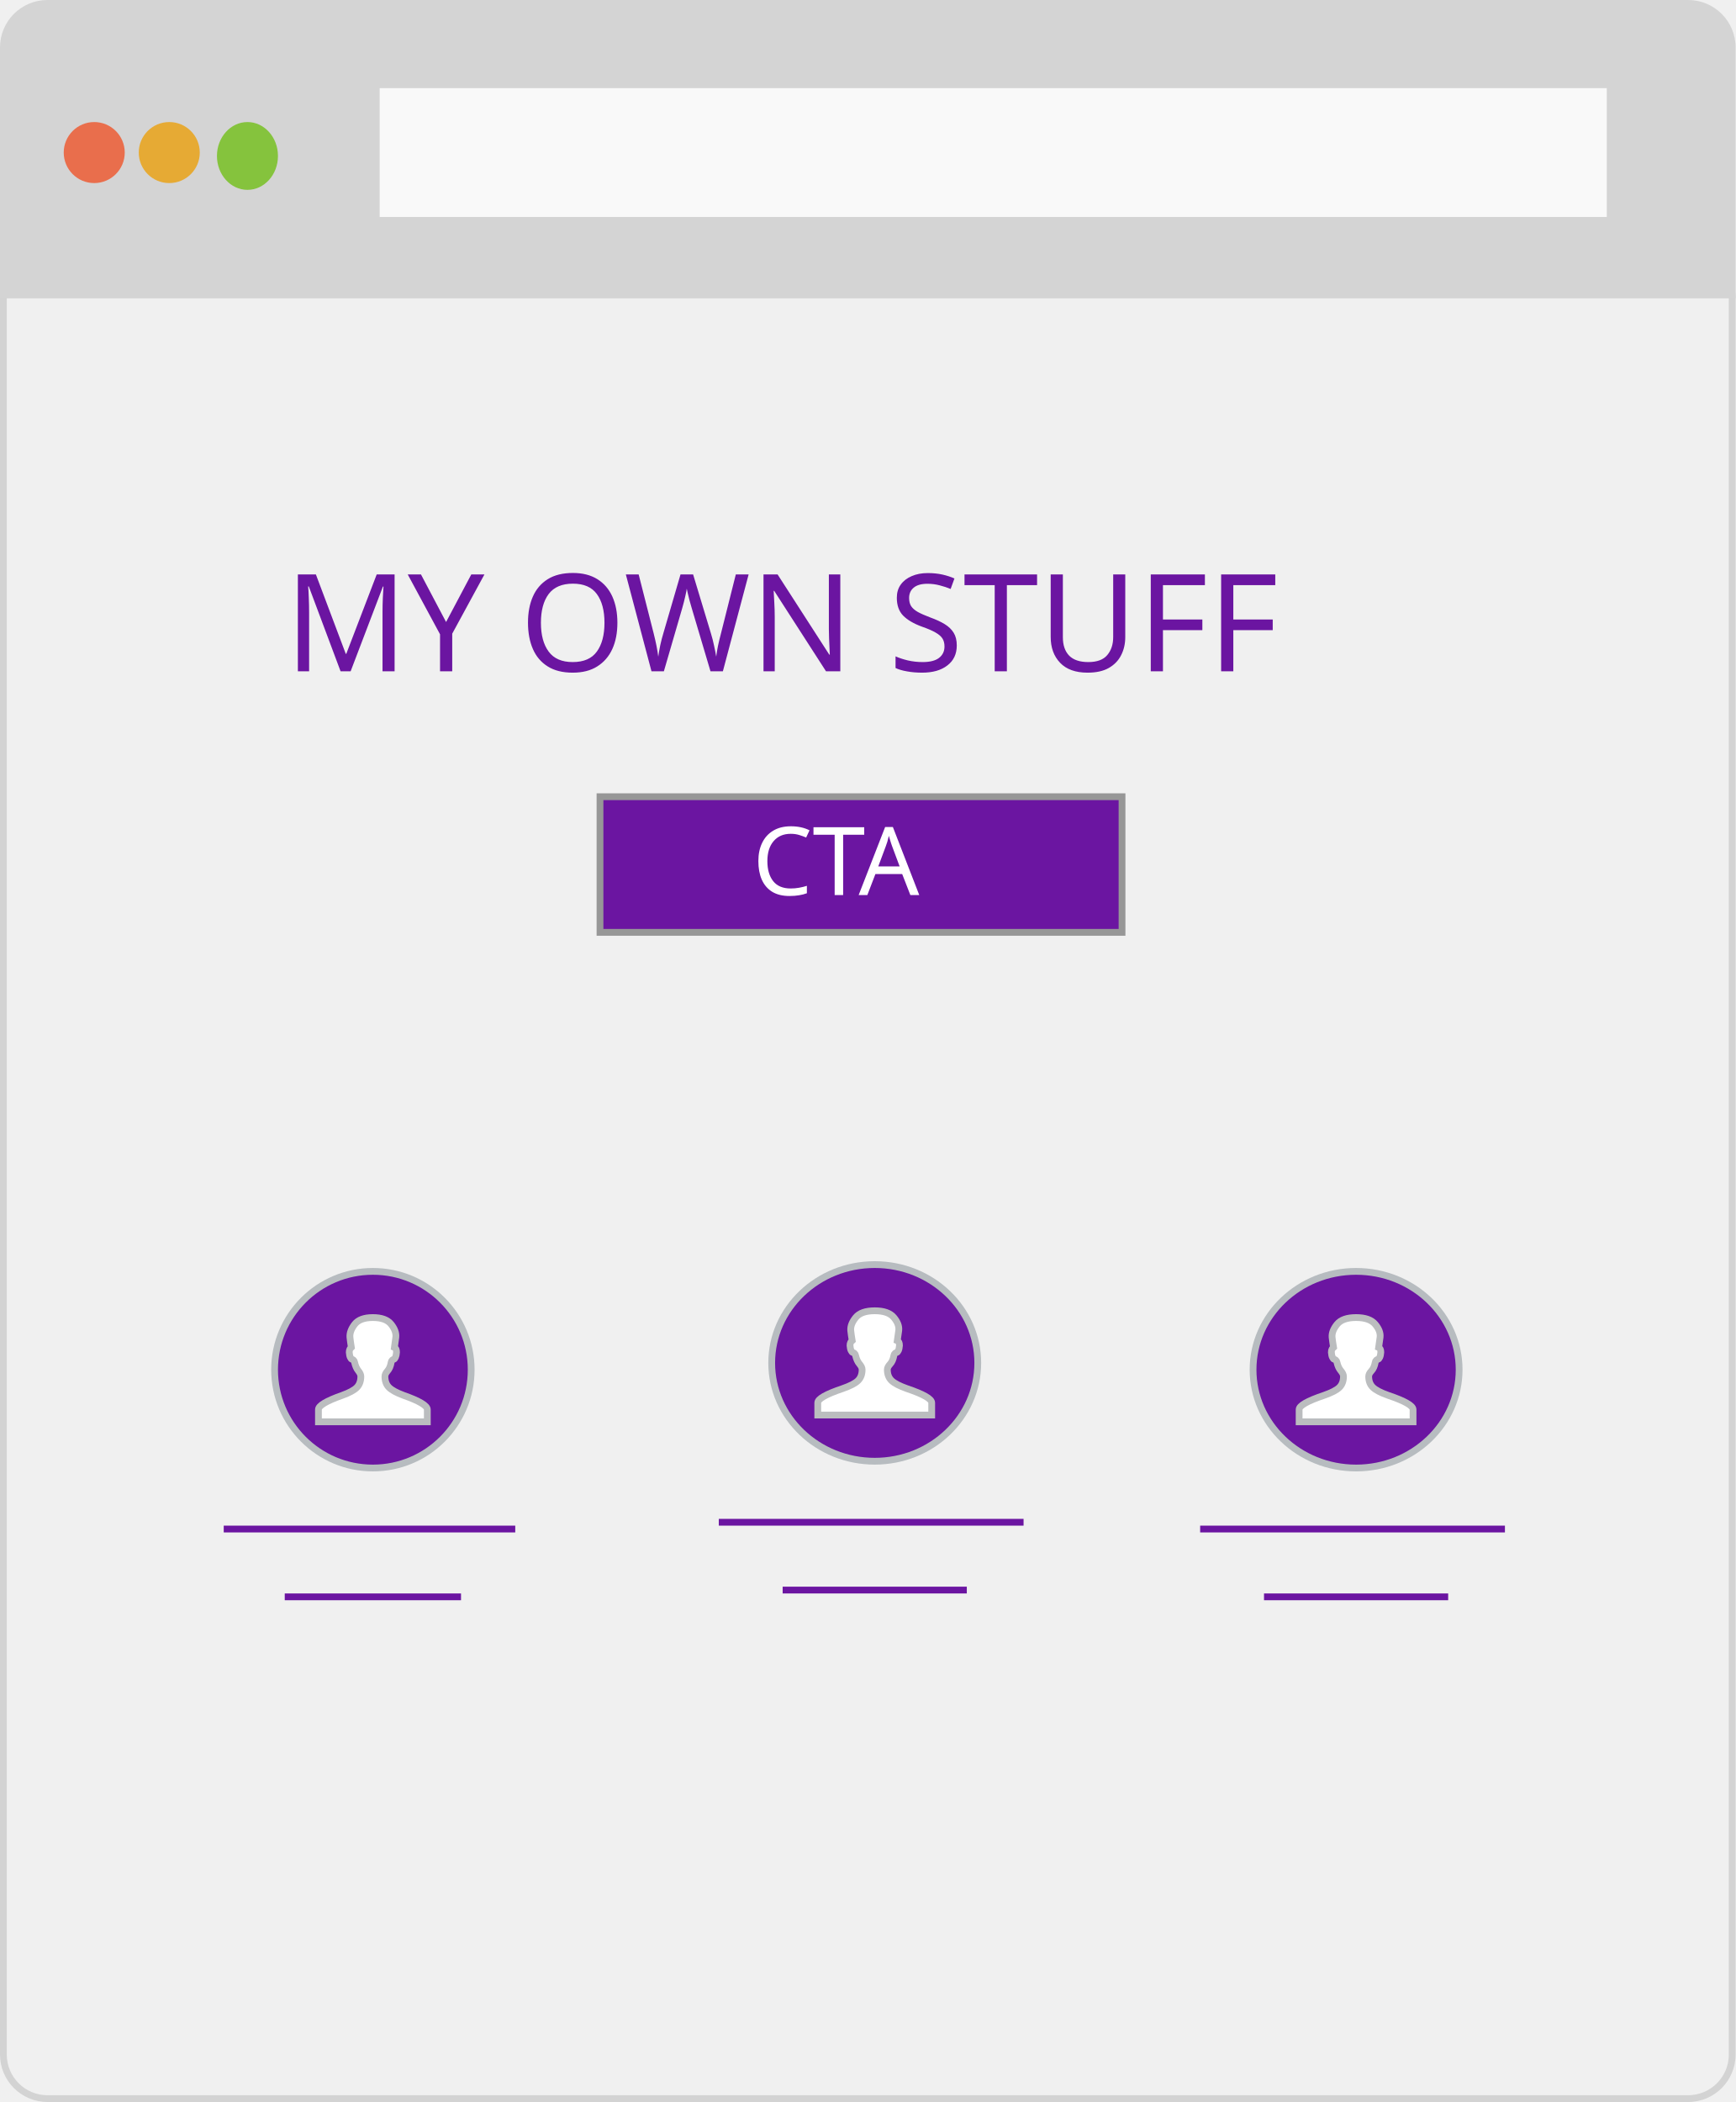
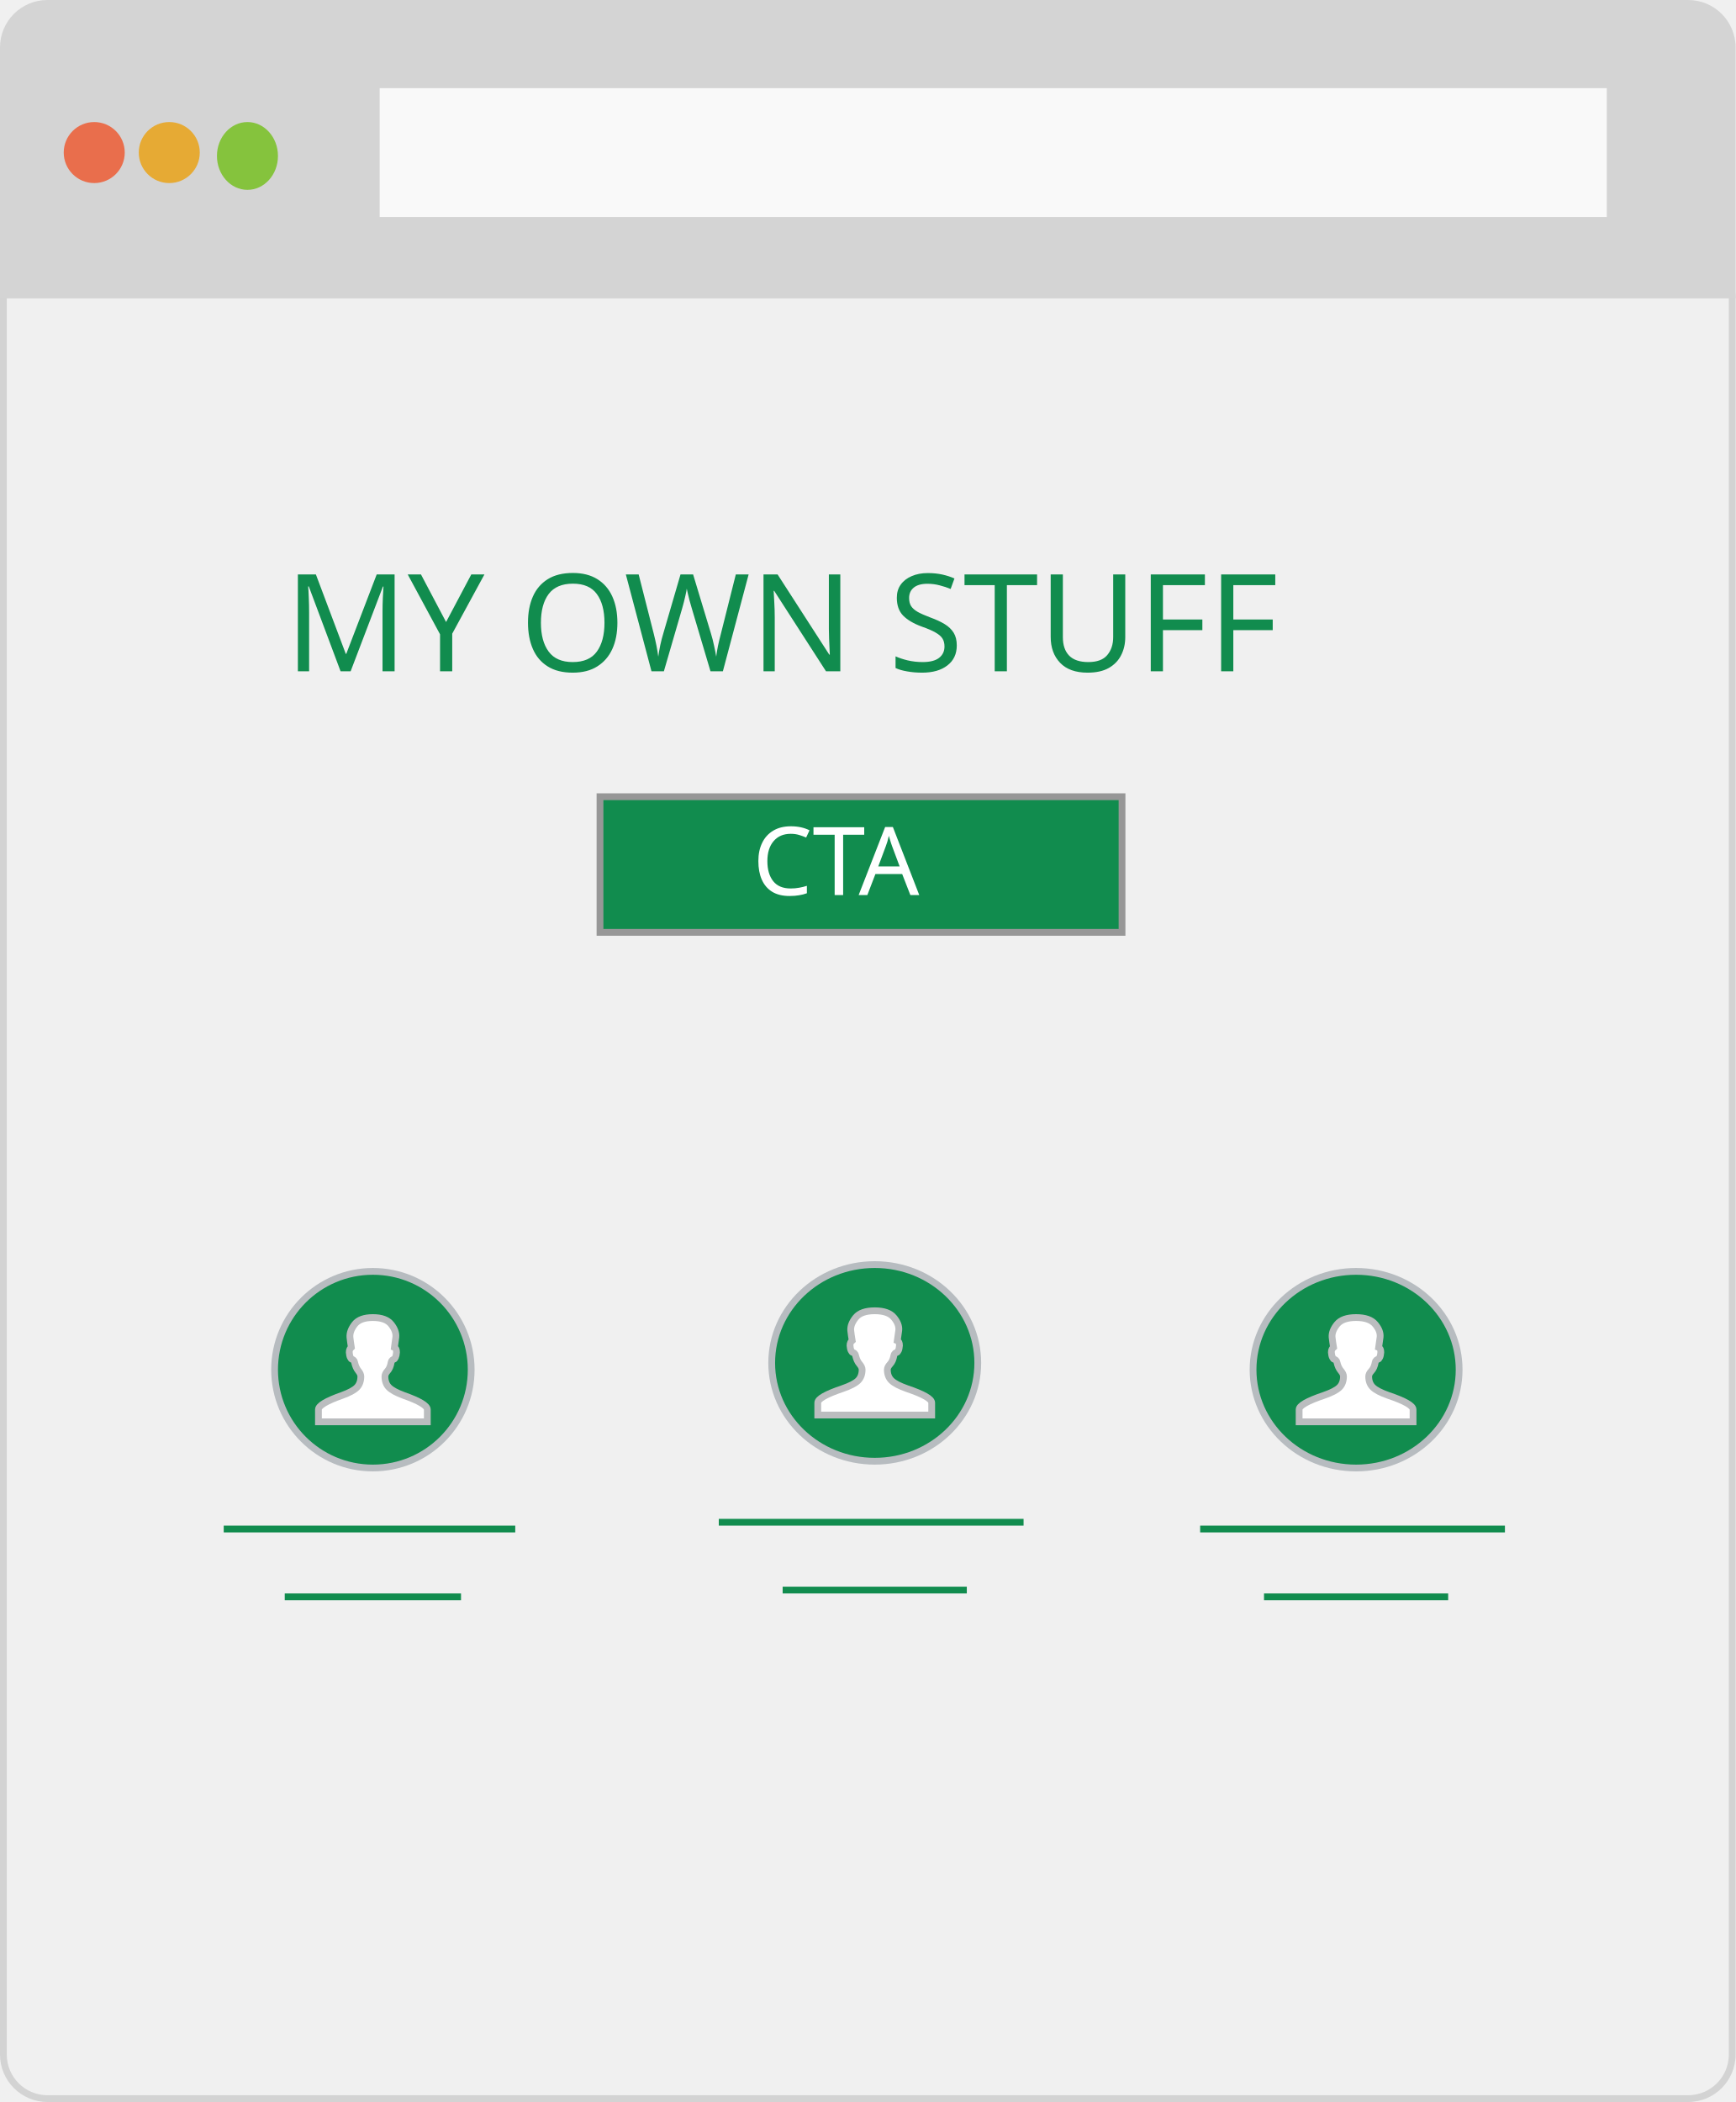
<svg xmlns="http://www.w3.org/2000/svg" xmlns:xlink="http://www.w3.org/1999/xlink" width="256px" height="310px" viewBox="0 0 256 310" version="1.1">
  <defs>
    <rect id="path-1" x="0" y="37" width="256" height="273" rx="7" />
    <mask id="mask-2" maskContentUnits="userSpaceOnUse" maskUnits="objectBoundingBox" x="0" y="0" width="256" height="273" fill="white">
      <use xlink:href="#path-1" />
    </mask>
    <rect id="path-3" x="0" y="3" width="78" height="21" />
    <mask id="mask-4" maskContentUnits="userSpaceOnUse" maskUnits="objectBoundingBox" x="0" y="0" width="78" height="21" fill="white">
      <use xlink:href="#path-3" />
    </mask>
    <circle id="path-5" cx="15" cy="15" r="15" />
    <mask id="mask-6" maskContentUnits="userSpaceOnUse" maskUnits="objectBoundingBox" x="0" y="0" width="30" height="30" fill="white">
      <use xlink:href="#path-5" />
    </mask>
    <ellipse id="path-7" cx="15.698" cy="15" rx="15.698" ry="15" />
    <mask id="mask-8" maskContentUnits="userSpaceOnUse" maskUnits="objectBoundingBox" x="0" y="0" width="31.395" height="30" fill="white">
      <use xlink:href="#path-7" />
    </mask>
    <ellipse id="path-9" cx="15.698" cy="15" rx="15.698" ry="15" />
    <mask id="mask-10" maskContentUnits="userSpaceOnUse" maskUnits="objectBoundingBox" x="0" y="0" width="31.395" height="30" fill="white">
      <use xlink:href="#path-9" />
    </mask>
  </defs>
  <g id="Page-1" stroke="none" stroke-width="1" fill="none" fill-rule="evenodd">
    <g id="Stage3" transform="translate(0, -14)">
      <g id="Stage3content" transform="translate(0, 14)">
        <use id="Rectangle-1" stroke="#D3D3D3" mask="url(#mask-2)" stroke-width="2" xlink:href="#path-1" />
        <g id="button" transform="translate(88, 114)">
-           <use id="Rectangle-2" stroke="#979797" mask="url(#mask-4)" stroke-width="2" fill="#6B15A1" xlink:href="#path-3" />
+           <use id="Rectangle-2" stroke="#979797" mask="url(#mask-4)" stroke-width="2" fill="#118C4E" xlink:href="#path-3" />
          <text id="CTA" font-family="Chalkduster" font-size="14" font-weight="normal" fill="#FFFFFF">
            <tspan x="23" y="18">CTA</tspan>
          </text>
        </g>
        <g id="Browser">
          <path d="M6.997,0 C3.133,0 0,3.129 0,6.996 L0,44 L256,44 L256,6.996 C256,3.132 252.867,0 249.003,0 L6.997,0 Z" id="background" fill="#D4D4D4" />
          <circle id="object" fill="#E96E4C" cx="13.9" cy="22.5" r="4.5" />
          <path d="M24.967,27 C27.452,27 29.467,24.985 29.467,22.5 C29.467,20.015 27.452,18 24.967,18 C22.481,18 20.467,20.015 20.467,22.5 C20.467,24.985 22.481,27 24.967,27 Z" id="object" fill="#E6AA34" />
          <ellipse id="object" fill="#85C33D" cx="36.5" cy="23" rx="4.5" ry="5" />
          <rect id="search" fill="#FFFFFF" opacity="0.85" x="56" y="13" width="181" height="19" />
        </g>
-         <text id="MY-OWN-STUFF" font-family="Chalkduster" font-size="20" font-weight="normal" fill="#6B15A1">
+         <text id="MY-OWN-STUFF" font-family="Chalkduster" font-size="20" font-weight="normal" fill="#118C4E">
          <tspan x="42" y="99">MY OWN STUFF</tspan>
        </text>
        <g id="team" transform="translate(33, 186)">
          <g id="team1" transform="translate(0, 1)">
-             <path d="M0.5,38.5 L42.5,38.5" id="Line" stroke="#6B15A1" stroke-linecap="square" />
-             <path d="M9.5,48.5 L34.5,48.5" id="Line" stroke="#6B15A1" stroke-linecap="square" />
+             <path d="M0.5,38.5 L42.5,38.5" id="Line" stroke="#118C4E" stroke-linecap="square" />
+             <path d="M9.5,48.5 L34.5,48.5" id="Line" stroke="#118C4E" stroke-linecap="square" />
            <g id="Ava-circle-60x60" transform="translate(7, 0)">
-               <use id="Oval-32" stroke="#B7BCC0" mask="url(#mask-6)" stroke-width="2" fill="#6B15A1" xlink:href="#path-5" />
+               <use id="Oval-32" stroke="#B7BCC0" mask="url(#mask-6)" stroke-width="2" fill="#118C4E" xlink:href="#path-5" />
              <path d="M23.029,20.877 L23.029,22.688 L15,22.688 L6.971,22.688 L6.971,20.877 C6.971,20.307 8.132,19.613 10.456,18.793 C11.526,18.405 12.255,18.012 12.643,17.614 C13.03,17.215 13.223,16.674 13.223,15.991 C13.223,15.74 13.098,15.461 12.848,15.154 C12.597,14.846 12.415,14.431 12.301,13.907 C12.278,13.77 12.227,13.668 12.147,13.599 C12.067,13.531 11.988,13.485 11.908,13.463 C11.828,13.44 11.748,13.343 11.669,13.172 C11.589,13.001 11.538,12.756 11.515,12.438 C11.515,12.255 11.543,12.107 11.6,11.993 C11.657,11.879 11.709,11.811 11.754,11.788 L11.822,11.72 C11.731,11.151 11.663,10.649 11.617,10.217 C11.572,9.602 11.805,8.964 12.318,8.303 C12.83,7.643 13.724,7.312 15,7.312 C16.276,7.312 17.175,7.643 17.699,8.303 C18.223,8.964 18.451,9.602 18.383,10.217 L18.177,11.72 C18.383,11.811 18.485,12.05 18.485,12.438 C18.462,12.756 18.411,13.001 18.331,13.172 C18.252,13.343 18.172,13.44 18.092,13.463 C18.012,13.485 17.933,13.531 17.853,13.599 C17.773,13.668 17.722,13.77 17.699,13.907 C17.608,14.453 17.432,14.875 17.17,15.171 C16.908,15.467 16.777,15.74 16.777,15.991 C16.777,16.674 16.976,17.215 17.375,17.614 C17.773,18.012 18.496,18.405 19.544,18.793 C21.868,19.613 23.029,20.307 23.029,20.877 Z" id="ava-2" stroke="#BBBDBF" fill="#FFFFFF" />
            </g>
          </g>
          <g id="team1" transform="translate(73, 0)">
-             <path d="M0.523,38.5 L44.477,38.5" id="Line" stroke="#6B15A1" stroke-linecap="square" />
-             <path d="M9.942,48.5 L36.105,48.5" id="Line" stroke="#6B15A1" stroke-linecap="square" />
+             <path d="M0.523,38.5 L44.477,38.5" id="Line" stroke="#118C4E" stroke-linecap="square" />
+             <path d="M9.942,48.5 L36.105,48.5" id="Line" stroke="#118C4E" stroke-linecap="square" />
            <g id="Ava-circle-60x60" transform="translate(7.325581, 0)">
-               <use id="Oval-32" stroke="#B7BCC0" mask="url(#mask-8)" stroke-width="2" fill="#6B15A1" xlink:href="#path-7" />
+               <use id="Oval-32" stroke="#B7BCC0" mask="url(#mask-8)" stroke-width="2" fill="#118C4E" xlink:href="#path-7" />
              <path d="M24.1,20.877 L24.1,22.688 L15.698,22.688 L7.295,22.688 L7.295,20.877 C7.295,20.307 8.511,19.613 10.942,18.793 C12.063,18.405 12.825,18.012 13.231,17.614 C13.636,17.215 13.838,16.674 13.838,15.991 C13.838,15.74 13.707,15.461 13.445,15.154 C13.183,14.846 12.992,14.431 12.873,13.907 C12.849,13.77 12.795,13.668 12.712,13.599 C12.629,13.531 12.545,13.485 12.462,13.463 C12.378,13.44 12.295,13.343 12.211,13.172 C12.128,13.001 12.074,12.756 12.051,12.438 C12.051,12.255 12.08,12.107 12.14,11.993 C12.2,11.879 12.253,11.811 12.301,11.788 L12.372,11.72 C12.277,11.151 12.206,10.649 12.158,10.217 C12.11,9.602 12.355,8.964 12.891,8.303 C13.427,7.643 14.363,7.312 15.698,7.312 C17.033,7.312 17.974,7.643 18.522,8.303 C19.071,8.964 19.309,9.602 19.238,10.217 L19.023,11.72 C19.238,11.811 19.345,12.05 19.345,12.438 C19.321,12.756 19.267,13.001 19.184,13.172 C19.1,13.343 19.017,13.44 18.934,13.463 C18.85,13.485 18.767,13.531 18.683,13.599 C18.6,13.668 18.546,13.77 18.522,13.907 C18.427,14.453 18.242,14.875 17.968,15.171 C17.694,15.467 17.557,15.74 17.557,15.991 C17.557,16.674 17.766,17.215 18.183,17.614 C18.6,18.012 19.357,18.405 20.453,18.793 C22.885,19.613 24.1,20.307 24.1,20.877 Z" id="ava-2" stroke="#BBBDBF" fill="#FFFFFF" />
            </g>
          </g>
          <g id="team1" transform="translate(144, 1)">
-             <path d="M0.523,38.5 L44.477,38.5" id="Line" stroke="#6B15A1" stroke-linecap="square" />
-             <path d="M9.942,48.5 L36.105,48.5" id="Line" stroke="#6B15A1" stroke-linecap="square" />
+             <path d="M0.523,38.5 L44.477,38.5" id="Line" stroke="#118C4E" stroke-linecap="square" />
+             <path d="M9.942,48.5 L36.105,48.5" id="Line" stroke="#118C4E" stroke-linecap="square" />
            <g id="Ava-circle-60x60" transform="translate(7.325581, 0)">
-               <use id="Oval-32" stroke="#B7BCC0" mask="url(#mask-10)" stroke-width="2" fill="#6B15A1" xlink:href="#path-9" />
+               <use id="Oval-32" stroke="#B7BCC0" mask="url(#mask-10)" stroke-width="2" fill="#118C4E" xlink:href="#path-9" />
              <path d="M24.1,20.877 L24.1,22.688 L15.698,22.688 L7.295,22.688 L7.295,20.877 C7.295,20.307 8.511,19.613 10.942,18.793 C12.063,18.405 12.825,18.012 13.231,17.614 C13.636,17.215 13.838,16.674 13.838,15.991 C13.838,15.74 13.707,15.461 13.445,15.154 C13.183,14.846 12.992,14.431 12.873,13.907 C12.849,13.77 12.795,13.668 12.712,13.599 C12.629,13.531 12.545,13.485 12.462,13.463 C12.378,13.44 12.295,13.343 12.211,13.172 C12.128,13.001 12.074,12.756 12.051,12.438 C12.051,12.255 12.08,12.107 12.14,11.993 C12.2,11.879 12.253,11.811 12.301,11.788 L12.372,11.72 C12.277,11.151 12.206,10.649 12.158,10.217 C12.11,9.602 12.355,8.964 12.891,8.303 C13.427,7.643 14.363,7.312 15.698,7.312 C17.033,7.312 17.974,7.643 18.522,8.303 C19.071,8.964 19.309,9.602 19.238,10.217 L19.023,11.72 C19.238,11.811 19.345,12.05 19.345,12.438 C19.321,12.756 19.267,13.001 19.184,13.172 C19.1,13.343 19.017,13.44 18.934,13.463 C18.85,13.485 18.767,13.531 18.683,13.599 C18.6,13.668 18.546,13.77 18.522,13.907 C18.427,14.453 18.242,14.875 17.968,15.171 C17.694,15.467 17.557,15.74 17.557,15.991 C17.557,16.674 17.766,17.215 18.183,17.614 C18.6,18.012 19.357,18.405 20.453,18.793 C22.885,19.613 24.1,20.307 24.1,20.877 Z" id="ava-2" stroke="#BBBDBF" fill="#FFFFFF" />
            </g>
          </g>
        </g>
      </g>
    </g>
  </g>
</svg>
